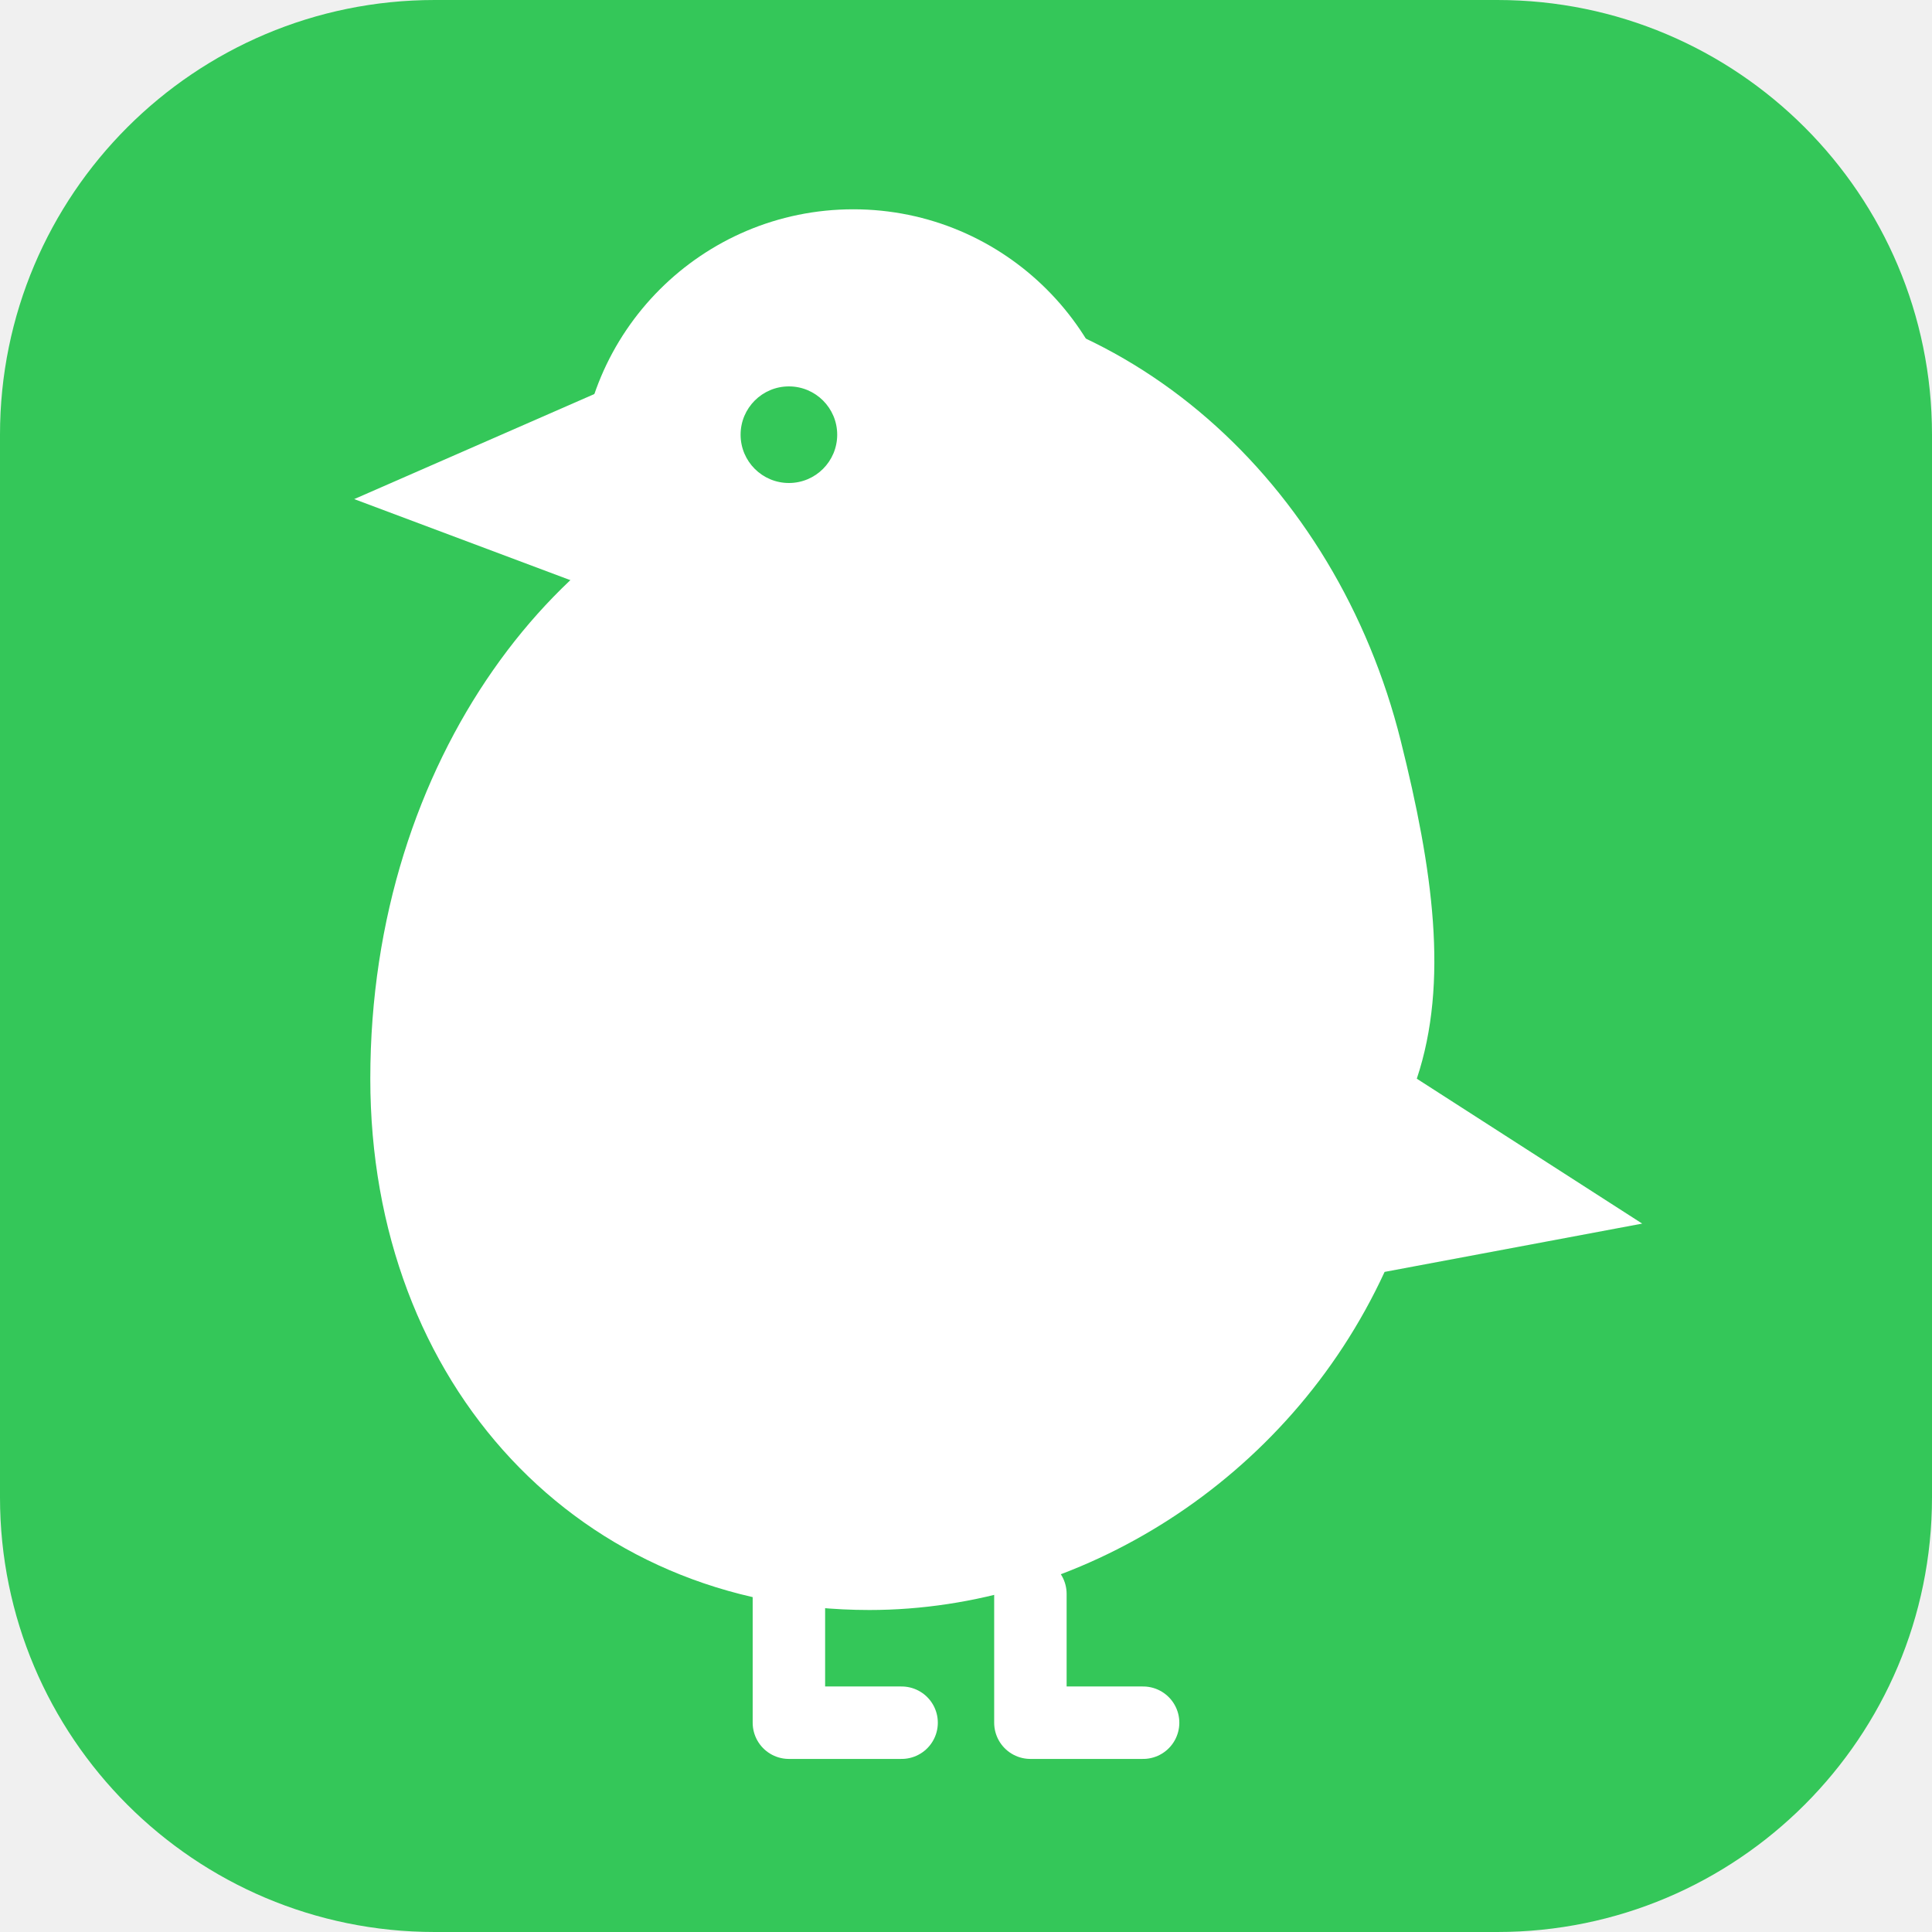
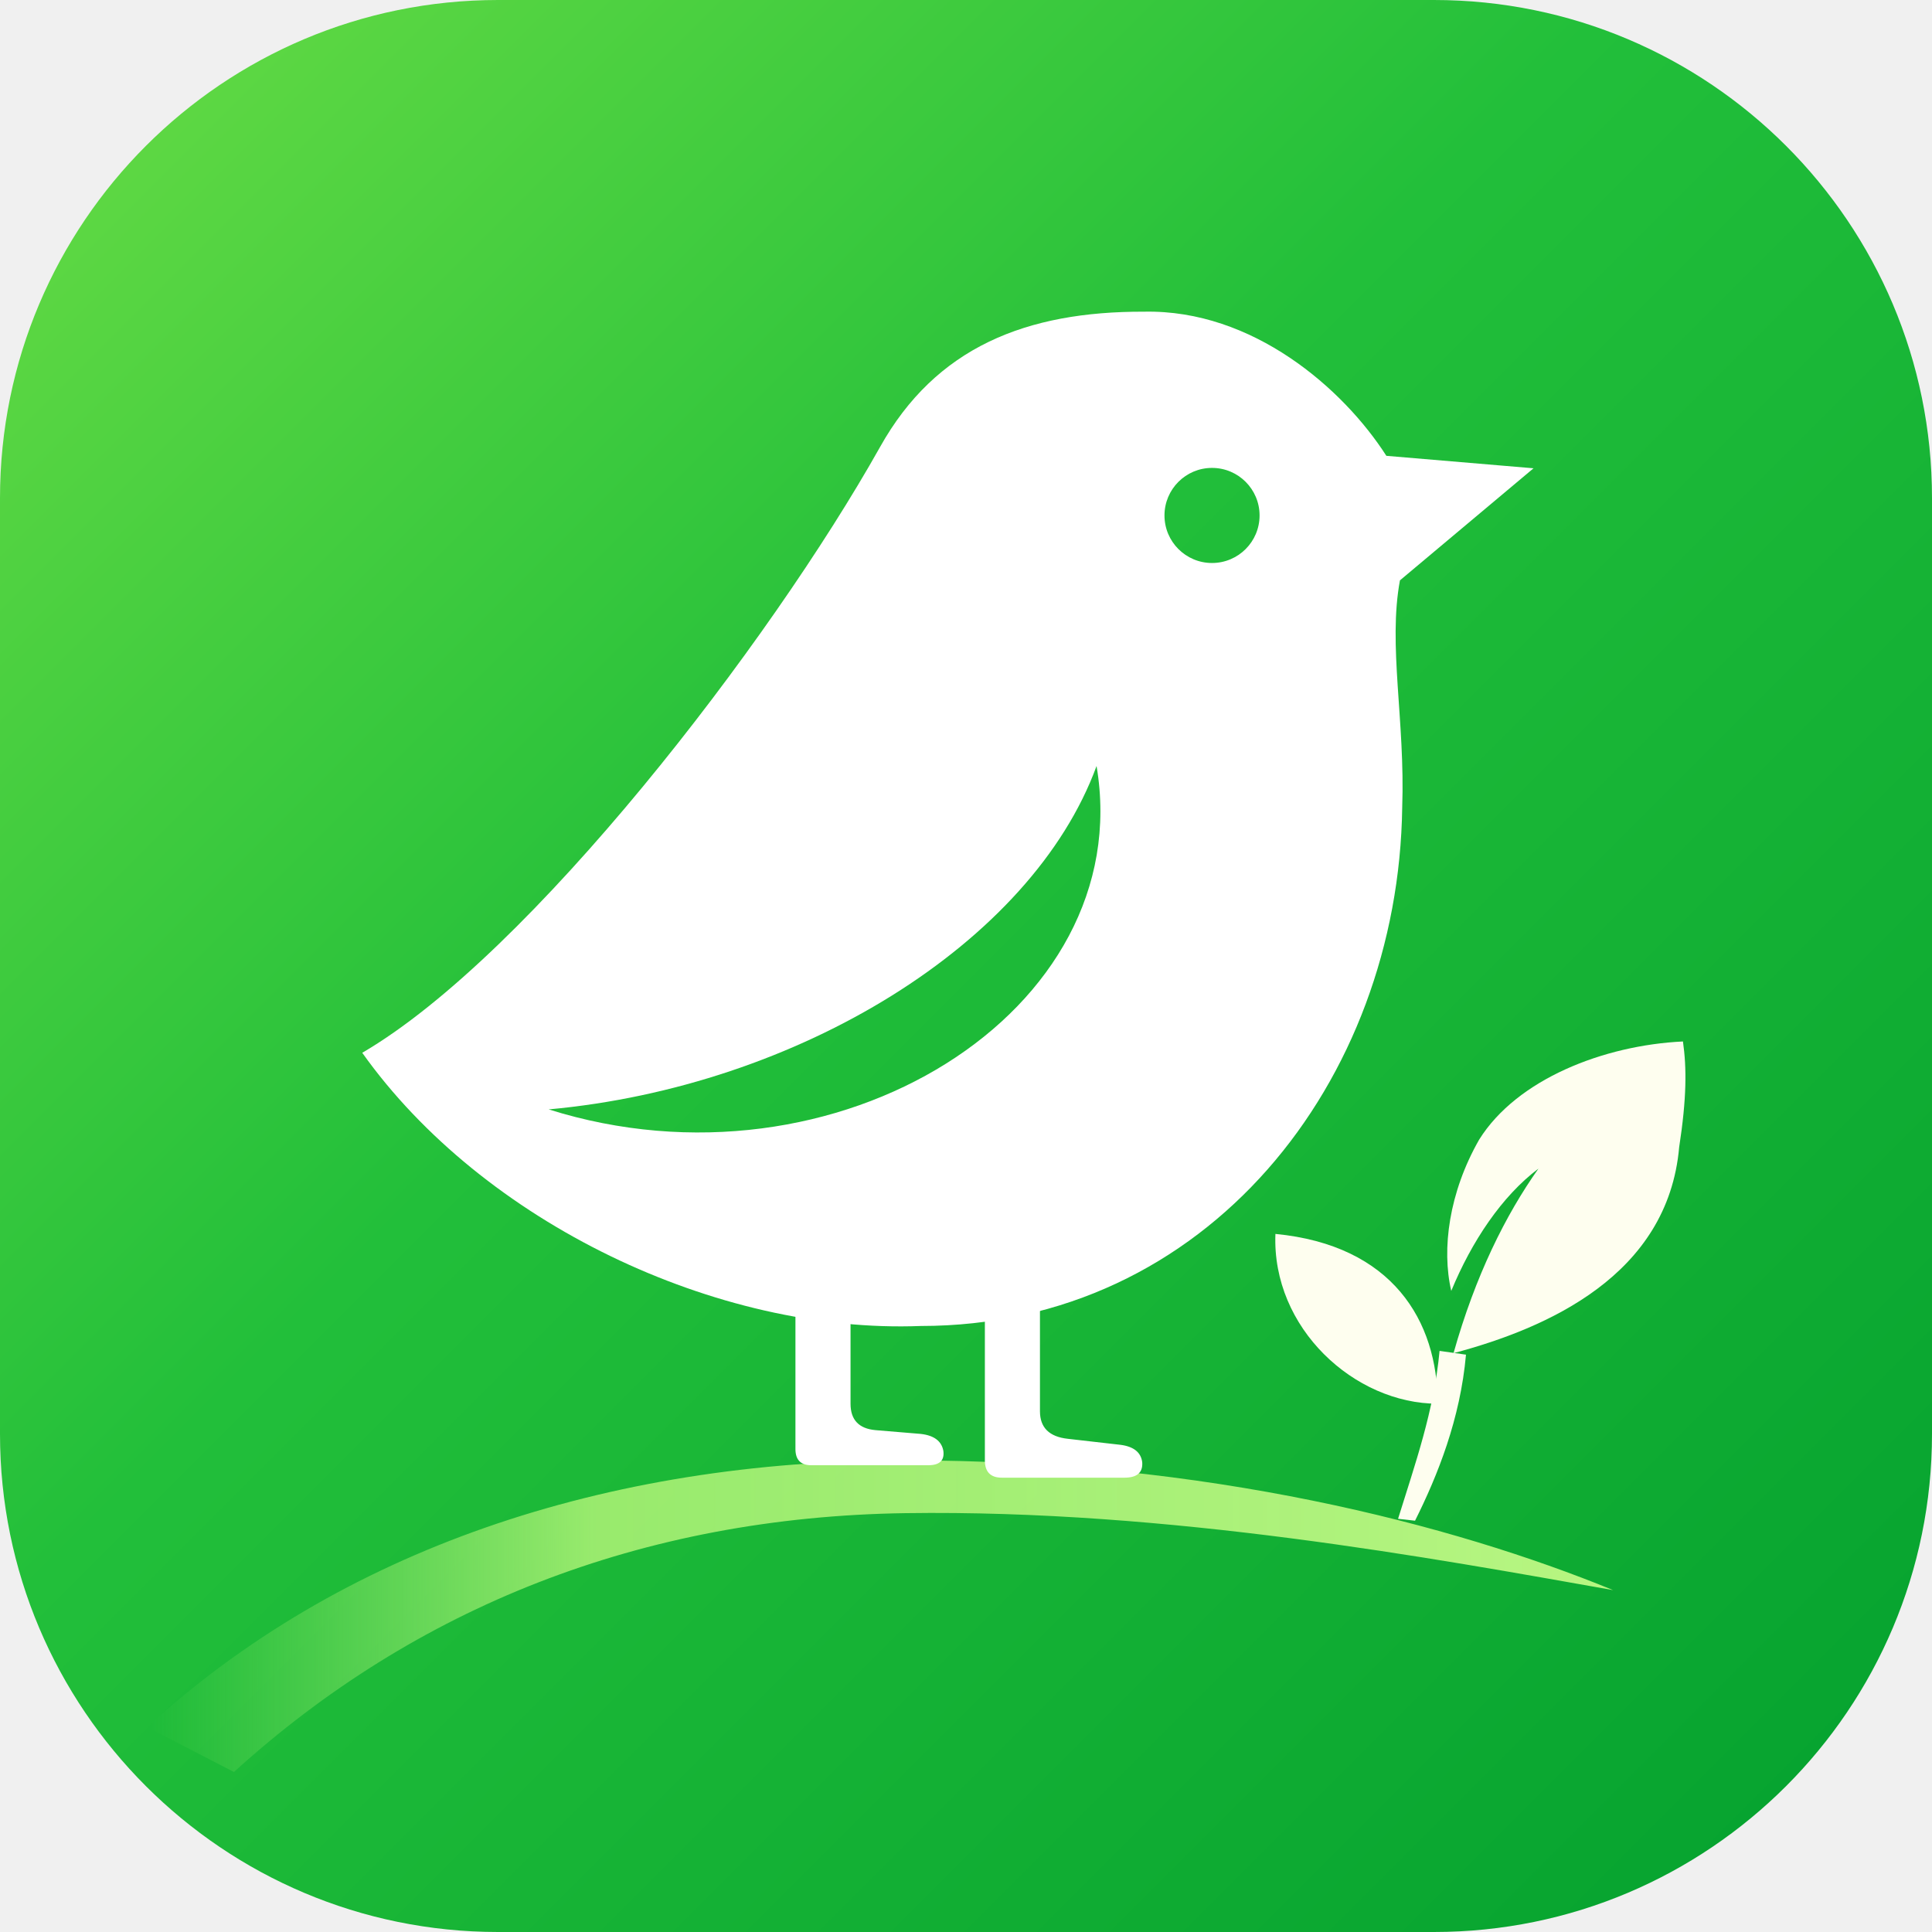
- <svg xmlns="http://www.w3.org/2000/svg" viewBox="0 0 120 120" width="120" height="120">
-   <rect width="120" height="120" rx="27" fill="#34C759" />
-   <g transform="translate(8,2)">
-     <path d="M46 16 C62 16 75 28 79 44 C81 52 82 59 80 65 L94 74 L78 77 C72 90 59 98 46 98 C28 98 15 84 15 65 C15 45 27 30 40 27 Z" fill="#FFFFFF" />
-     <circle cx="45" cy="28" r="17" fill="#FFFFFF" />
-     <path d="M30 22 L14 29 L30 35 Z" fill="#FFFFFF" />
-     <path d="M41 97 v8 h7" stroke="#FFFFFF" stroke-width="4.5" fill="none" stroke-linecap="round" stroke-linejoin="round" />
-     <path d="M56 97 v8 h7" stroke="#FFFFFF" stroke-width="4.5" fill="none" stroke-linecap="round" stroke-linejoin="round" />
+ <svg xmlns="http://www.w3.org/2000/svg" viewBox="0 0 512 512" width="512" height="512">
+   <defs>
+     <linearGradient id="fond" x1="0" y1="0" x2="1" y2="1">
+       <stop offset="0" stop-color="#6ADD45" />
+       <stop offset="0.42" stop-color="#22BF3A" />
+       <stop offset="1" stop-color="#03A02E" />
+     </linearGradient>
+     <linearGradient id="sol" gradientUnits="userSpaceOnUse" x1="30" y1="0" x2="420" y2="0">
+       <stop offset="0" stop-color="#9FEE70" stop-opacity="0" />
+       <stop offset="0.3" stop-color="#A6F073" stop-opacity="0.9" />
+       <stop offset="1" stop-color="#B8F682" />
+     </linearGradient>
+     <mask id="decoupes" maskUnits="userSpaceOnUse" x="-100" y="-100" width="712" height="712">
+       <rect x="-100" y="-100" width="712" height="712" fill="#fff" />
+       <circle cx="311.2" cy="150.6" r="12.6" />
+       <path d="M280.6 217 C291.6 282 211.6 332 135.4 308 C201.4 302 263.4 264 280.6 217 Z" />
+     </mask>
+     <clipPath id="tuile">
+       <rect width="512" height="512" rx="132" />
+     </clipPath>
+   </defs>
+   <g clip-path="url(#tuile)">
+     <rect width="512" height="512" fill="url(#fond)" />
+     <g transform="translate(10 -14)">
+       <path d="M29 471.7 C80 425 150 401 230 401 C310 401 375 418 417.5 435.4 C370 427 300 414 230 415 C160 416 100 440 52 483.6 Z" fill="url(#sol)" />
+       <g fill="#FFFFFF" mask="url(#decoupes)">
+         <path d="M86 293 C130.5 267 194 184.5 223.2 132.5 C238 106 262 96.5 293.2 96.6 C322 96 346 117 357.4 134.8 L396.4 138.1 L361 167.8 C357.8 185 362.4 205 361.6 228 C360.6 300.5 310 365.4 234 365.4 C180 367.5 118 338 86 293 Z" />
+         <path d="M200.8 358 L200.8 398 Q200.8 402.3 205 402.3 L236 402.3 Q240.5 402.3 240 398.5 Q239.3 394.6 234 394 L222 393 Q215.4 392.4 215.4 386 L215.4 358 Z M251 358 L251 401 Q251 405.6 255.5 405.6 L288 405.6 Q293 405.6 292.7 401.5 Q292.2 397.6 287 396.9 L273 395.3 Q265.6 394.5 265.6 388 L265.6 358 Z" />
+       </g>
+       <g fill="#FEFEEF">
+         <path d="M371.5 372 L378.5 373 C377 390 371 405 365 417 L360.5 416.5 C365 402 370 388 371.5 372 Z" />
+         <path d="M371 386 C371 364 359 344 328 341 C327 366 349 386 371 386 Z" />
+         <path d="M375.2 372.6 C400 366 432 352 435 318 C437 305 437 297 436 290 C415 291 392 300 382 316 C374 330 372 345 374.6 356.1 C380 343 388 331 397.7 323.7 C389 336 381 352 375.2 372.6 Z" />
+       </g>
+     </g>
  </g>
-   <circle cx="49" cy="27" r="3" fill="#34C759" />
</svg>
